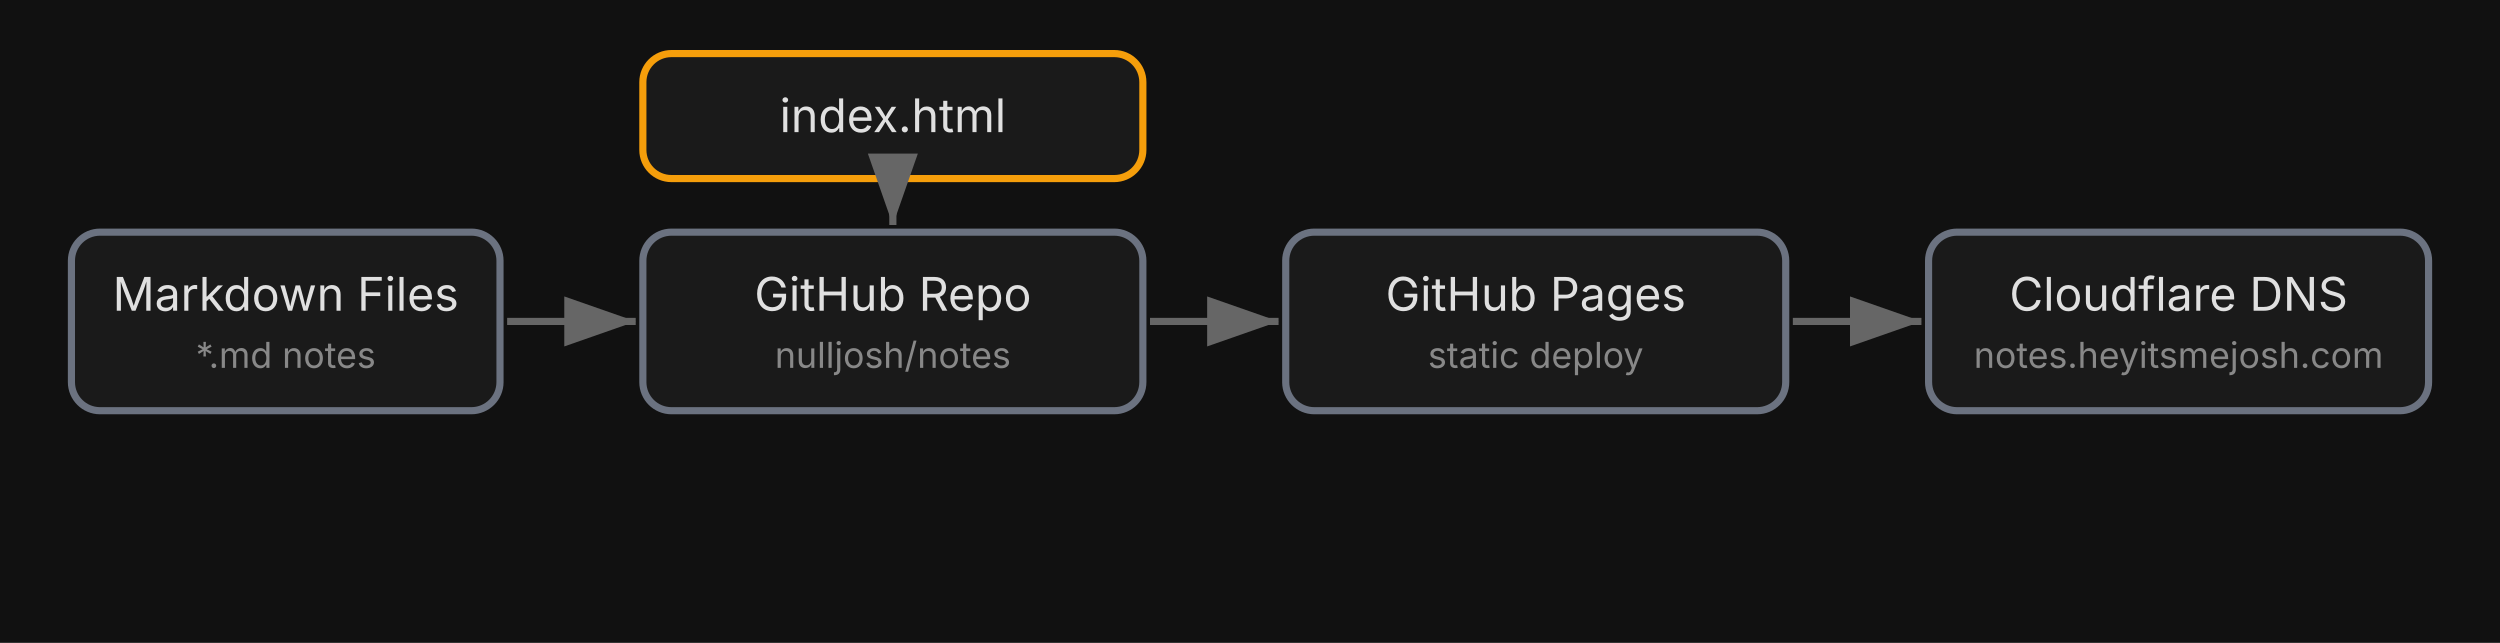
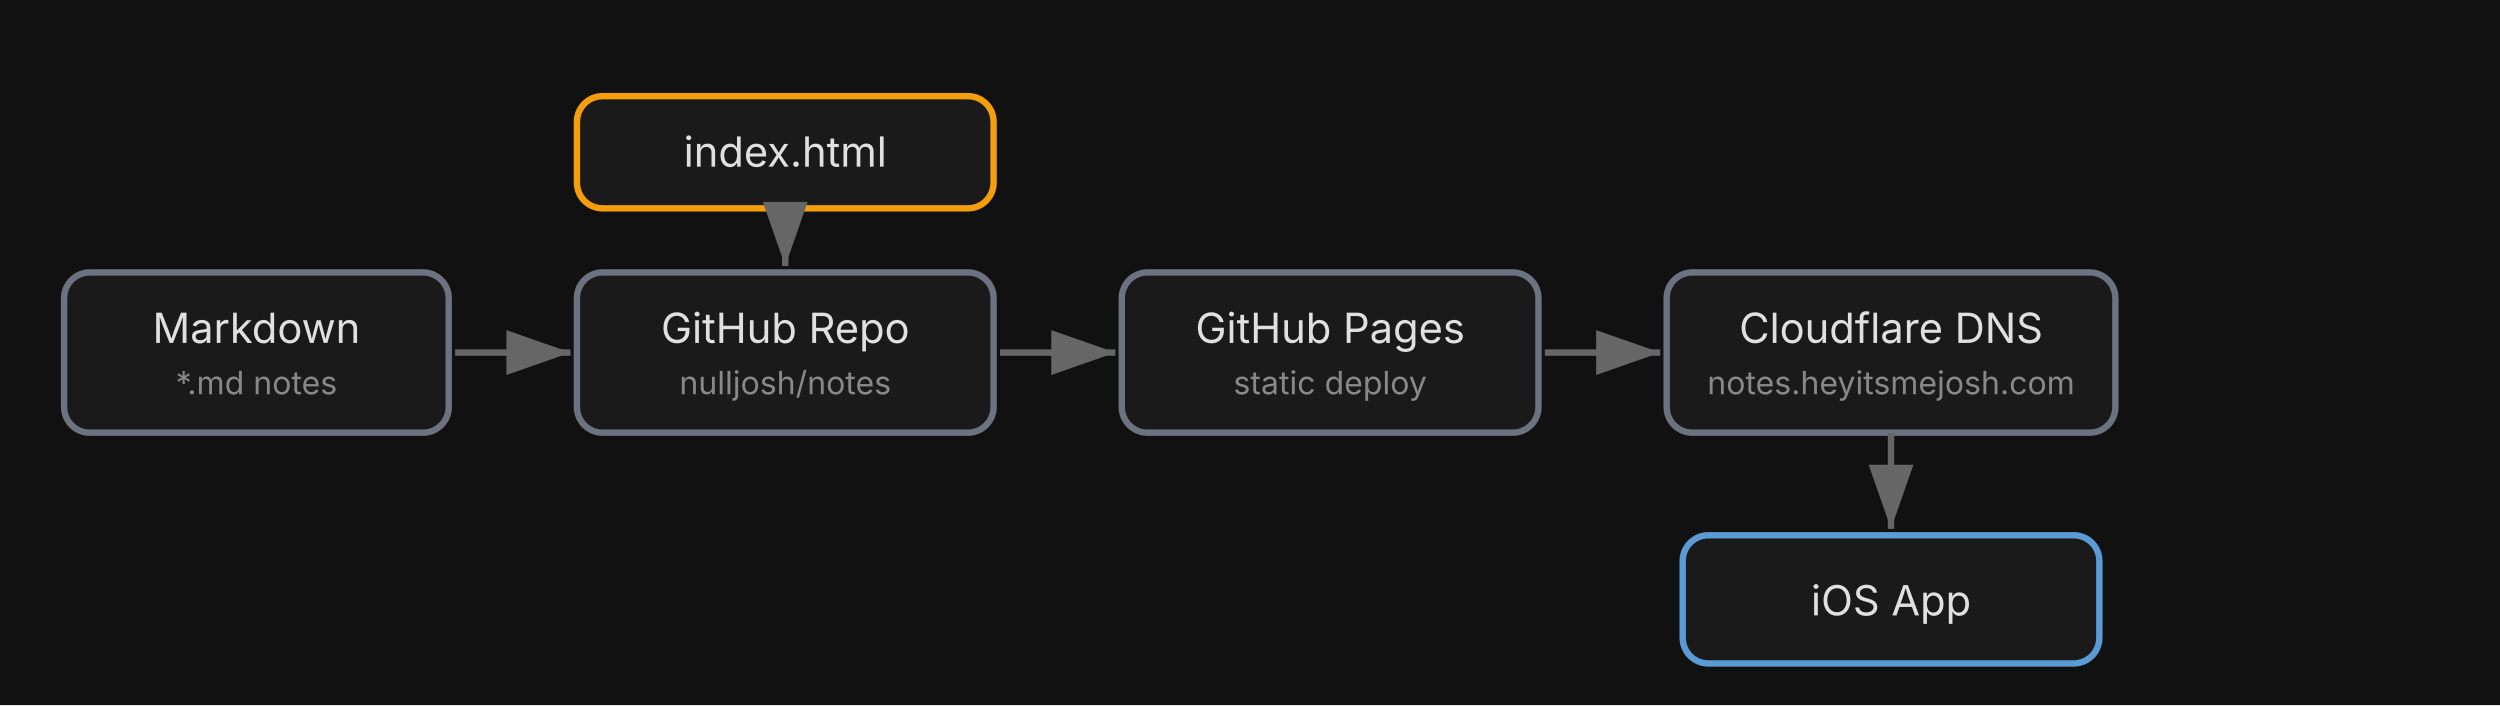
- <svg xmlns="http://www.w3.org/2000/svg" font-family="-apple-system, system-ui, sans-serif" viewBox="0 0 700 180">
+ <svg xmlns="http://www.w3.org/2000/svg" font-family="-apple-system, system-ui, sans-serif" viewBox="0 0 780 220">
  <defs>
    <marker id="arrowhead" markerHeight="7" markerWidth="10" orient="auto" refX="10" refY="3.5">
      <path fill="#666" d="m0 0 10 3.5L0 7z" />
    </marker>
-     <style>.box{fill:#1a1a1a;stroke:#6b7280;stroke-width:2}.label,.sub{fill:#e0e0e0;font-size:13px;text-anchor:middle}.sub{fill:#888;font-size:10px}.arrow{stroke:#666;stroke-width:2;fill:none;marker-end:url(#arrowhead)}</style>
+     <style>.box{fill:#1a1a1a;stroke:#6b7280;stroke-width:2}.label,.sub{fill:#e0e0e0;font-size:13px;text-anchor:middle}.sub{fill:#888;font-size:10px}.arrow{stroke:#666;stroke-width:2;fill:none;marker-end:url(#arrowhead)}.ios{stroke:#5b9bd5}</style>
  </defs>
-   <path fill="#111" d="M0 0h700v180H0z" />
-   <rect width="120" height="50" x="20" y="65" class="box" rx="8" />
-   <text x="80" y="87" class="label">Markdown Files</text>
-   <text x="80" y="103" class="sub">*.md notes</text>
-   <path d="M142 90h36" class="arrow" />
-   <rect width="140" height="50" x="180" y="65" class="box" rx="8" />
-   <text x="250" y="87" class="label">GitHub Repo</text>
-   <text x="250" y="103" class="sub">nulljosh/notes</text>
-   <path d="M322 90h36" class="arrow" />
-   <rect width="140" height="50" x="360" y="65" class="box" rx="8" />
-   <text x="430" y="87" class="label">GitHub Pages</text>
-   <text x="430" y="103" class="sub">static deploy</text>
-   <path d="M502 90h36" class="arrow" />
-   <rect width="140" height="50" x="540" y="65" class="box" rx="8" />
-   <text x="610" y="87" class="label">Cloudflare DNS</text>
-   <text x="610" y="103" class="sub">notes.heyitsmejosh.com</text>
-   <rect width="140" height="35" x="180" y="15" class="box" rx="8" style="stroke:#f59e0b" />
-   <text x="250" y="37" class="label">index.html</text>
-   <path d="M250 52v11" class="arrow" />
+   <path fill="#111" d="M0 0h780v220H0z" />
+   <rect width="120" height="50" x="20" y="85" class="box" rx="8" />
+   <text x="80" y="107" class="label">Markdown</text>
+   <text x="80" y="123" class="sub">*.md notes</text>
+   <path d="M142 110h36" class="arrow" />
+   <rect width="130" height="50" x="180" y="85" class="box" rx="8" />
+   <text x="245" y="107" class="label">GitHub Repo</text>
+   <text x="245" y="123" class="sub">nulljosh/notes</text>
+   <path d="M312 110h36" class="arrow" />
+   <rect width="130" height="50" x="350" y="85" class="box" rx="8" />
+   <text x="415" y="107" class="label">GitHub Pages</text>
+   <text x="415" y="123" class="sub">static deploy</text>
+   <path d="M482 110h36" class="arrow" />
+   <rect width="140" height="50" x="520" y="85" class="box" rx="8" />
+   <text x="590" y="107" class="label">Cloudflare DNS</text>
+   <text x="590" y="123" class="sub">notes.heyitsmejosh.com</text>
+   <path d="M590 135v30" class="arrow" />
+   <rect width="130" height="40" x="525" y="167" class="box ios" rx="8" />
+   <text x="590" y="192" class="label">iOS App</text>
+   <rect width="130" height="35" x="180" y="30" class="box" rx="8" style="stroke:#f59e0b" />
+   <text x="245" y="52" class="label">index.html</text>
+   <path d="M245 67v16" class="arrow" />
</svg>
